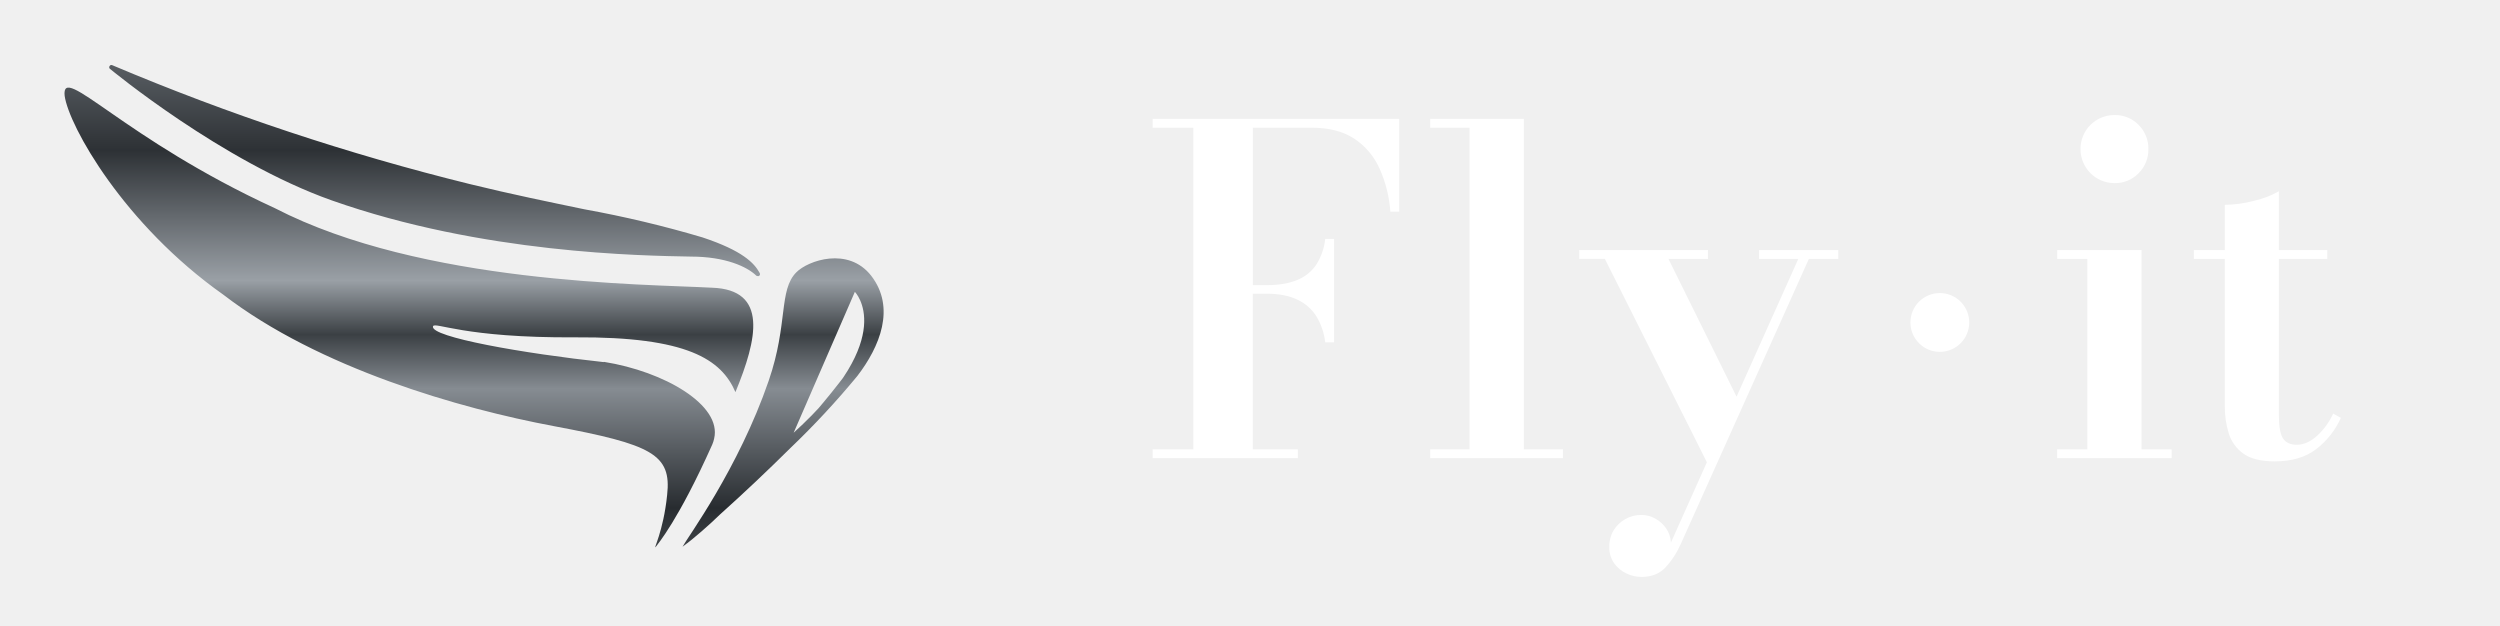
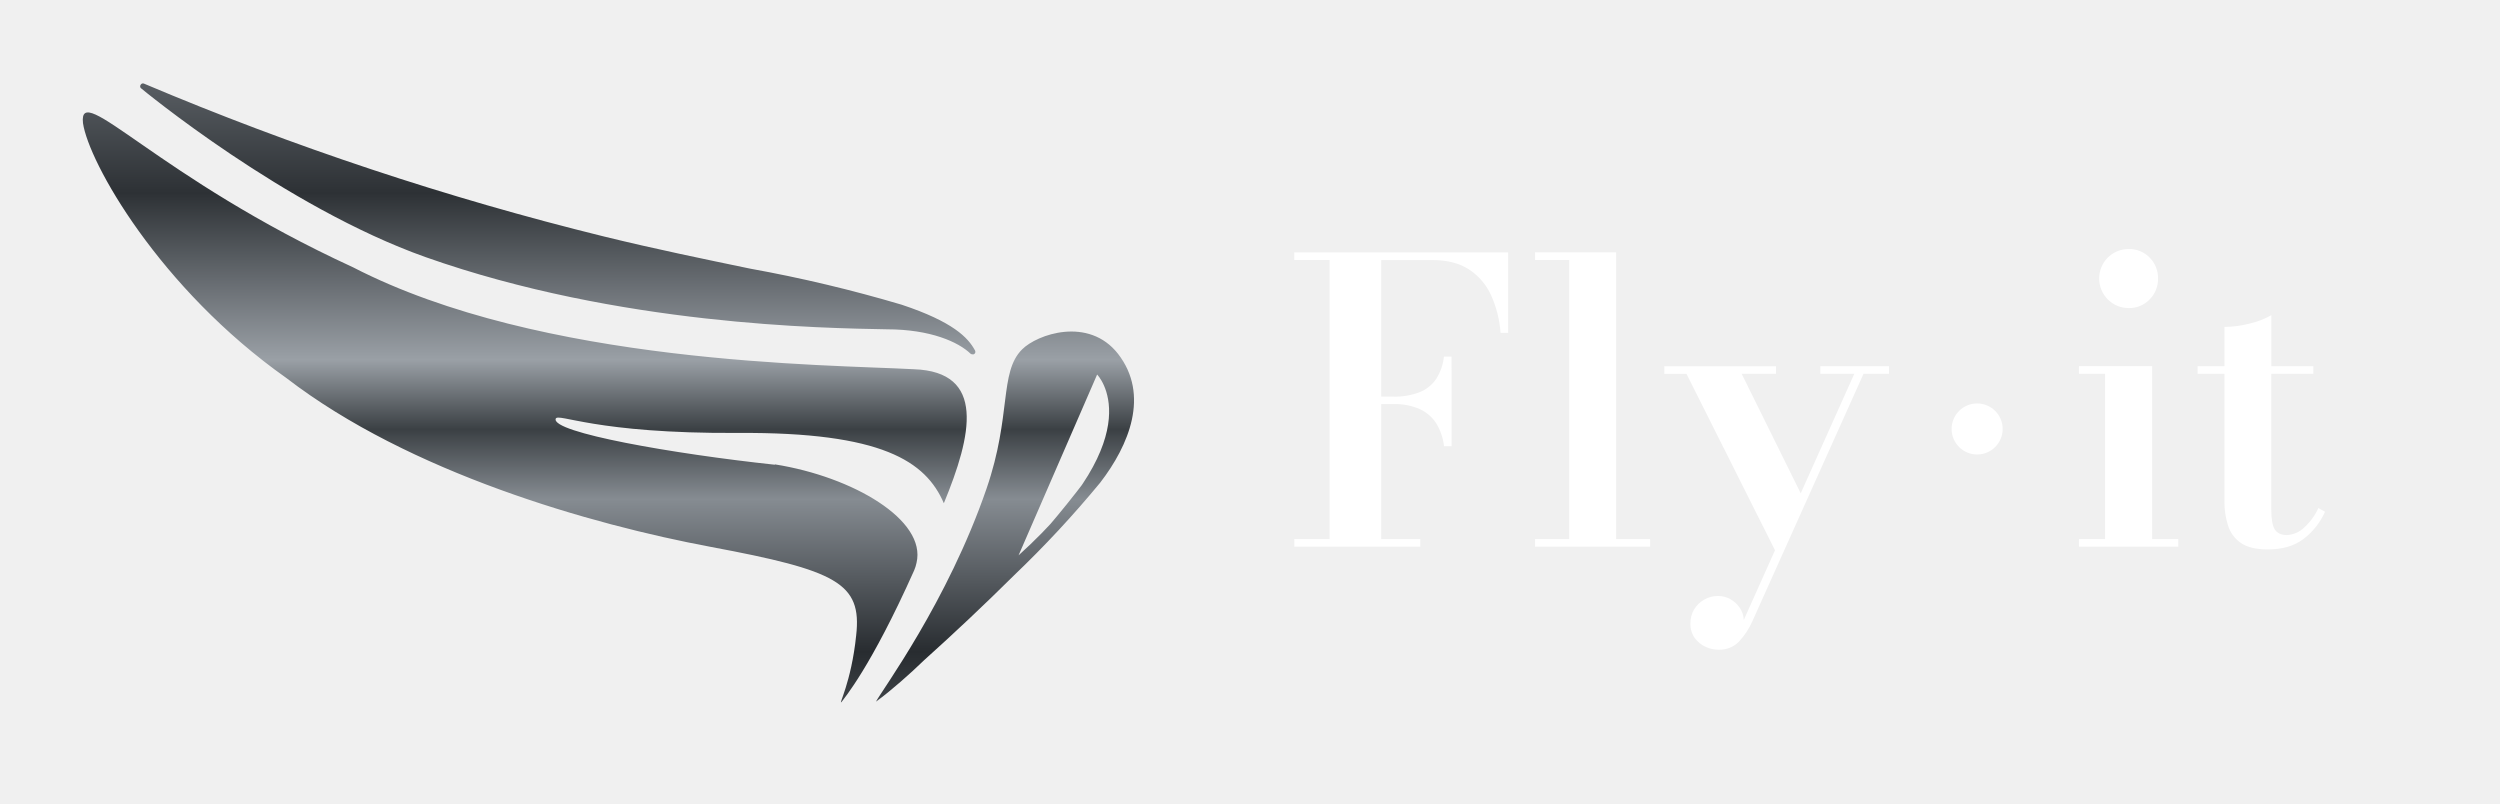
- <svg xmlns="http://www.w3.org/2000/svg" id="Capa_1" data-name="Capa 1" viewBox="0 0 1265.98 316.9">
+ <svg xmlns="http://www.w3.org/2000/svg" id="Capa_1" data-name="Capa 1" viewBox="0 0 986.44 316.9">
  <defs>
    <style>.cls-1{fill:url(#Degradado_sin_nombre);}.cls-2{fill:#fff;}</style>
    <linearGradient id="Degradado_sin_nombre" x1="234.41" y1="-105.31" x2="234.41" y2="64.05" gradientTransform="translate(-139.69 202.89) scale(1.62)" gradientUnits="userSpaceOnUse">
      <stop offset="0" stop-color="#595e63" />
      <stop offset="0.16" stop-color="#2d3135" />
      <stop offset="0.4" stop-color="#9aa0a6" />
      <stop offset="0.5" stop-color="#3b4044" />
      <stop offset="0.6" stop-color="#868c92" />
      <stop offset="0.82" stop-color="#282c30" />
      <stop offset="1" stop-color="#5d6267" />
    </linearGradient>
  </defs>
  <path class="cls-1" d="M441.15,139.62c-11.64-14.87-32-7.69-37.87-1.74-9.08,9.1-4.06,26-14,54.88-15.37,44.68-41.4,79.75-43.64,84.08h0a224.57,224.57,0,0,0,19.06-16.47q18.15-16.34,35.5-33.5a419.43,419.43,0,0,0,33.92-36.49C445.53,175.62,453.7,155.79,441.15,139.62Zm0,0A22.56,22.56,0,0,0,422.79,131,22.38,22.38,0,0,1,434,138.34c13,15.64,5.58,35.87-5.33,50.71A416.76,416.76,0,0,1,396.18,227c-11.11,11.86-22.61,23.39-34.33,34.7-5.34,5.05-10.52,10.68-16.25,15.3h0a224.44,224.44,0,0,0,19-16.47q18.18-16.33,35.5-33.5a422.67,422.67,0,0,0,34-36.57C445.53,175.62,453.7,155.79,441.15,139.62Zm-8.25,8.16s22.61,22.8-31,71.35m21.19-80.93c-25.11.91-13.34,25.41-26.29,51.3M384.56,138h0c-2.66-4.73-8.38-11-28.82-17.78A563.21,563.21,0,0,0,296,106c-17.27-3.58-37.21-7.67-57.87-12.71A1207.78,1207.78,0,0,1,56.82,33a1,1,0,0,0-1.28.4,1.06,1.06,0,0,0,0,1.34c.56.48,56.85,47,112.4,66.72,76.41,27,157.32,28,182,28.48,17.3,0,28.32,5.08,33,9.61a.86.86,0,0,0,.66.24.83.83,0,0,0,.62,0,1,1,0,0,0,.57-1.31v0a.75.75,0,0,0-.27-.48Zm0,0h0c-2.66-4.7-8.38-11-28.82-17.78A560.68,560.68,0,0,0,296,106c-17.27-3.6-37.21-7.66-57.87-12.73A1205.15,1205.15,0,0,1,56.82,33a1,1,0,0,0-1.28.4.76.76,0,0,0,0,.69c105.7,55.07,148.75,66.31,227.38,78.5,84.27,13,89.37,14.85,100.82,26.83h.56a1.05,1.05,0,0,0,.29-1.31Zm-78.84,45.37c-40.25-4.32-88.08-12.7-86.46-18.12.83-2.54,15.3,5.93,72.07,5.58s73.94,11.18,81.09,27.73c11.1-26.85,16.68-51.89-11.85-52.87-34.19-1.87-146.8-1.77-221.35-40.26-77-35.36-108.32-74-106.48-56.88,2.17,15.3,30,65.16,80.29,100.63,48.58,37.37,120.11,57.74,167.38,66.6,49.73,9.31,59.74,14.25,57.42,34.88-1.9,18.69-7.32,28.06-5.74,26.27.85-1.26,11.4-13.35,28.61-51.86a15.31,15.31,0,0,0,.94-3c4-16.87-25.07-33.95-55.9-38.84Z" />
-   <path class="cls-2" d="M675.55,173.37h-4.46a32.9,32.9,0,0,0-4.47-13.17,22.59,22.59,0,0,0-9.67-8.47q-6.26-3-15.53-3h-7v78.8h22.8V232H583.69v-4.47h20.62V64.67H583.69V60.2H708.54v47h-4.47a64.43,64.43,0,0,0-5.49-21.88A35.38,35.38,0,0,0,685.7,70.17q-8.43-5.51-21.49-5.5H634.43v79.72h7q9.27,0,15.53-2.63a21.1,21.1,0,0,0,9.67-7.86A30.43,30.43,0,0,0,671.09,121h4.46ZM724.23,60.2h47.43V227.55h19.81V232H724.23v-4.47h19.94V64.67H724.23ZM864.9,131.11h-20l34.48,69.76,31.27-69.76H890.78v-4.47h40.1v4.47H916L851.15,275.43a43.05,43.05,0,0,1-7.95,12.1q-4.53,4.64-12,4.63h0a17.6,17.6,0,0,1-7.49-1.72,16.13,16.13,0,0,1-6.25-5.09,13.91,13.91,0,0,1-2.52-8.54h0a15.49,15.49,0,0,1,2.17-8.25A16.25,16.25,0,0,1,823,262.9a15.93,15.93,0,0,1,8.14-2.13h0a14.4,14.4,0,0,1,7.1,1.84,15.93,15.93,0,0,1,5.5,5,13.61,13.61,0,0,1,2.4,7.15h0l18.21-40.67-51.66-103H799.72v-4.47H864.9Z" />
-   <circle class="cls-2" cx="982.31" cy="163.29" r="14.89" />
-   <path class="cls-2" d="M1070.74,92.73h0a17.21,17.21,0,0,1-17.19-17.18h0a17.12,17.12,0,0,1,17.19-17.29h0a16.5,16.5,0,0,1,12.25,5,16.75,16.75,0,0,1,4.93,12.3h0A16.71,16.71,0,0,1,1083,87.69,16.43,16.43,0,0,1,1070.74,92.73Zm-29,33.91h42.72V227.55h15.24V232h-58v-4.47H1057V131.11h-15.23Zm110.19,107h0q-10.42,0-15.85-3.9a19.45,19.45,0,0,1-7.45-10.26,45.06,45.06,0,0,1-2-13.68h0V131.11h-15.69v-4.47h15.69V103.73a60.93,60.93,0,0,0,14.62-2A46.38,46.38,0,0,0,1154,96.86h0v29.78h24.51v4.47H1154v79q0,8.6,2.06,11.85t7,3.27h0q5.16,0,10.19-4.46a34.33,34.33,0,0,0,8.25-11.34h0l3.9,2.17a41,41,0,0,1-12.53,15.86Q1164.77,233.63,1152,233.63Z" />
+   <path class="cls-2" d="M572.78,176.07h-3a22.11,22.11,0,0,0-3-8.91,15.26,15.26,0,0,0-6.53-5.72,24.24,24.24,0,0,0-10.5-2H545v53.27h15.4v3h-49.7v-3h13.93V102.59H510.69v-3h84.39v31.75h-3a43.44,43.44,0,0,0-3.71-14.79,24,24,0,0,0-8.71-10.22q-5.7-3.72-14.52-3.72H545v53.89h4.72a27.08,27.08,0,0,0,10.5-1.78,14.24,14.24,0,0,0,6.53-5.31,20.53,20.53,0,0,0,3-8.7h3Zm32.91-76.5h32V212.69h13.4v3H605.69v-3h13.47V102.59H605.69Zm95.08,47.93H687.22l23.3,47.15,21.14-47.15H718.27v-3h27.09v3H735.3l-43.82,97.55a29,29,0,0,1-5.38,8.18,10.8,10.8,0,0,1-8.1,3.13h0a12,12,0,0,1-5.06-1.16,11,11,0,0,1-4.23-3.44A9.46,9.46,0,0,1,667,246h0a10.46,10.46,0,0,1,1.47-5.57,11,11,0,0,1,3.95-3.83,10.73,10.73,0,0,1,5.5-1.44h0a9.87,9.87,0,0,1,4.8,1.24,10.82,10.82,0,0,1,3.71,3.38,9.19,9.19,0,0,1,1.63,4.83h0l12.31-27.49-34.92-69.6h-8.75v-3h44.06Z" />
+   <circle class="cls-2" cx="780.13" cy="169.26" r="10.07" />
+   <path class="cls-2" d="M839.9,121.56h0A11.63,11.63,0,0,1,828.29,110h0A11.56,11.56,0,0,1,839.9,98.26h0a11.18,11.18,0,0,1,8.29,3.37,11.38,11.38,0,0,1,3.32,8.32h0a11.33,11.33,0,0,1-3.32,8.2A11.1,11.1,0,0,1,839.9,121.56Zm-19.59,22.92h28.88v68.21h10.3v3H820.31v-3h10.3V147.5h-10.3Zm74.49,72.31h0q-7,0-10.72-2.63a13.11,13.11,0,0,1-5-6.94,30.27,30.27,0,0,1-1.37-9.24h0V147.5h-10.6v-3h10.6V129a41,41,0,0,0,9.88-1.31,31.6,31.6,0,0,0,8.63-3.33h0v20.13h16.57v3H896.19v53.42q0,5.81,1.39,8t4.73,2.21h0a10.38,10.38,0,0,0,6.89-3,23.11,23.11,0,0,0,5.57-7.66h0l2.63,1.47a27.49,27.49,0,0,1-8.47,10.71Q903.47,216.8,894.8,216.79Z" />
</svg>
